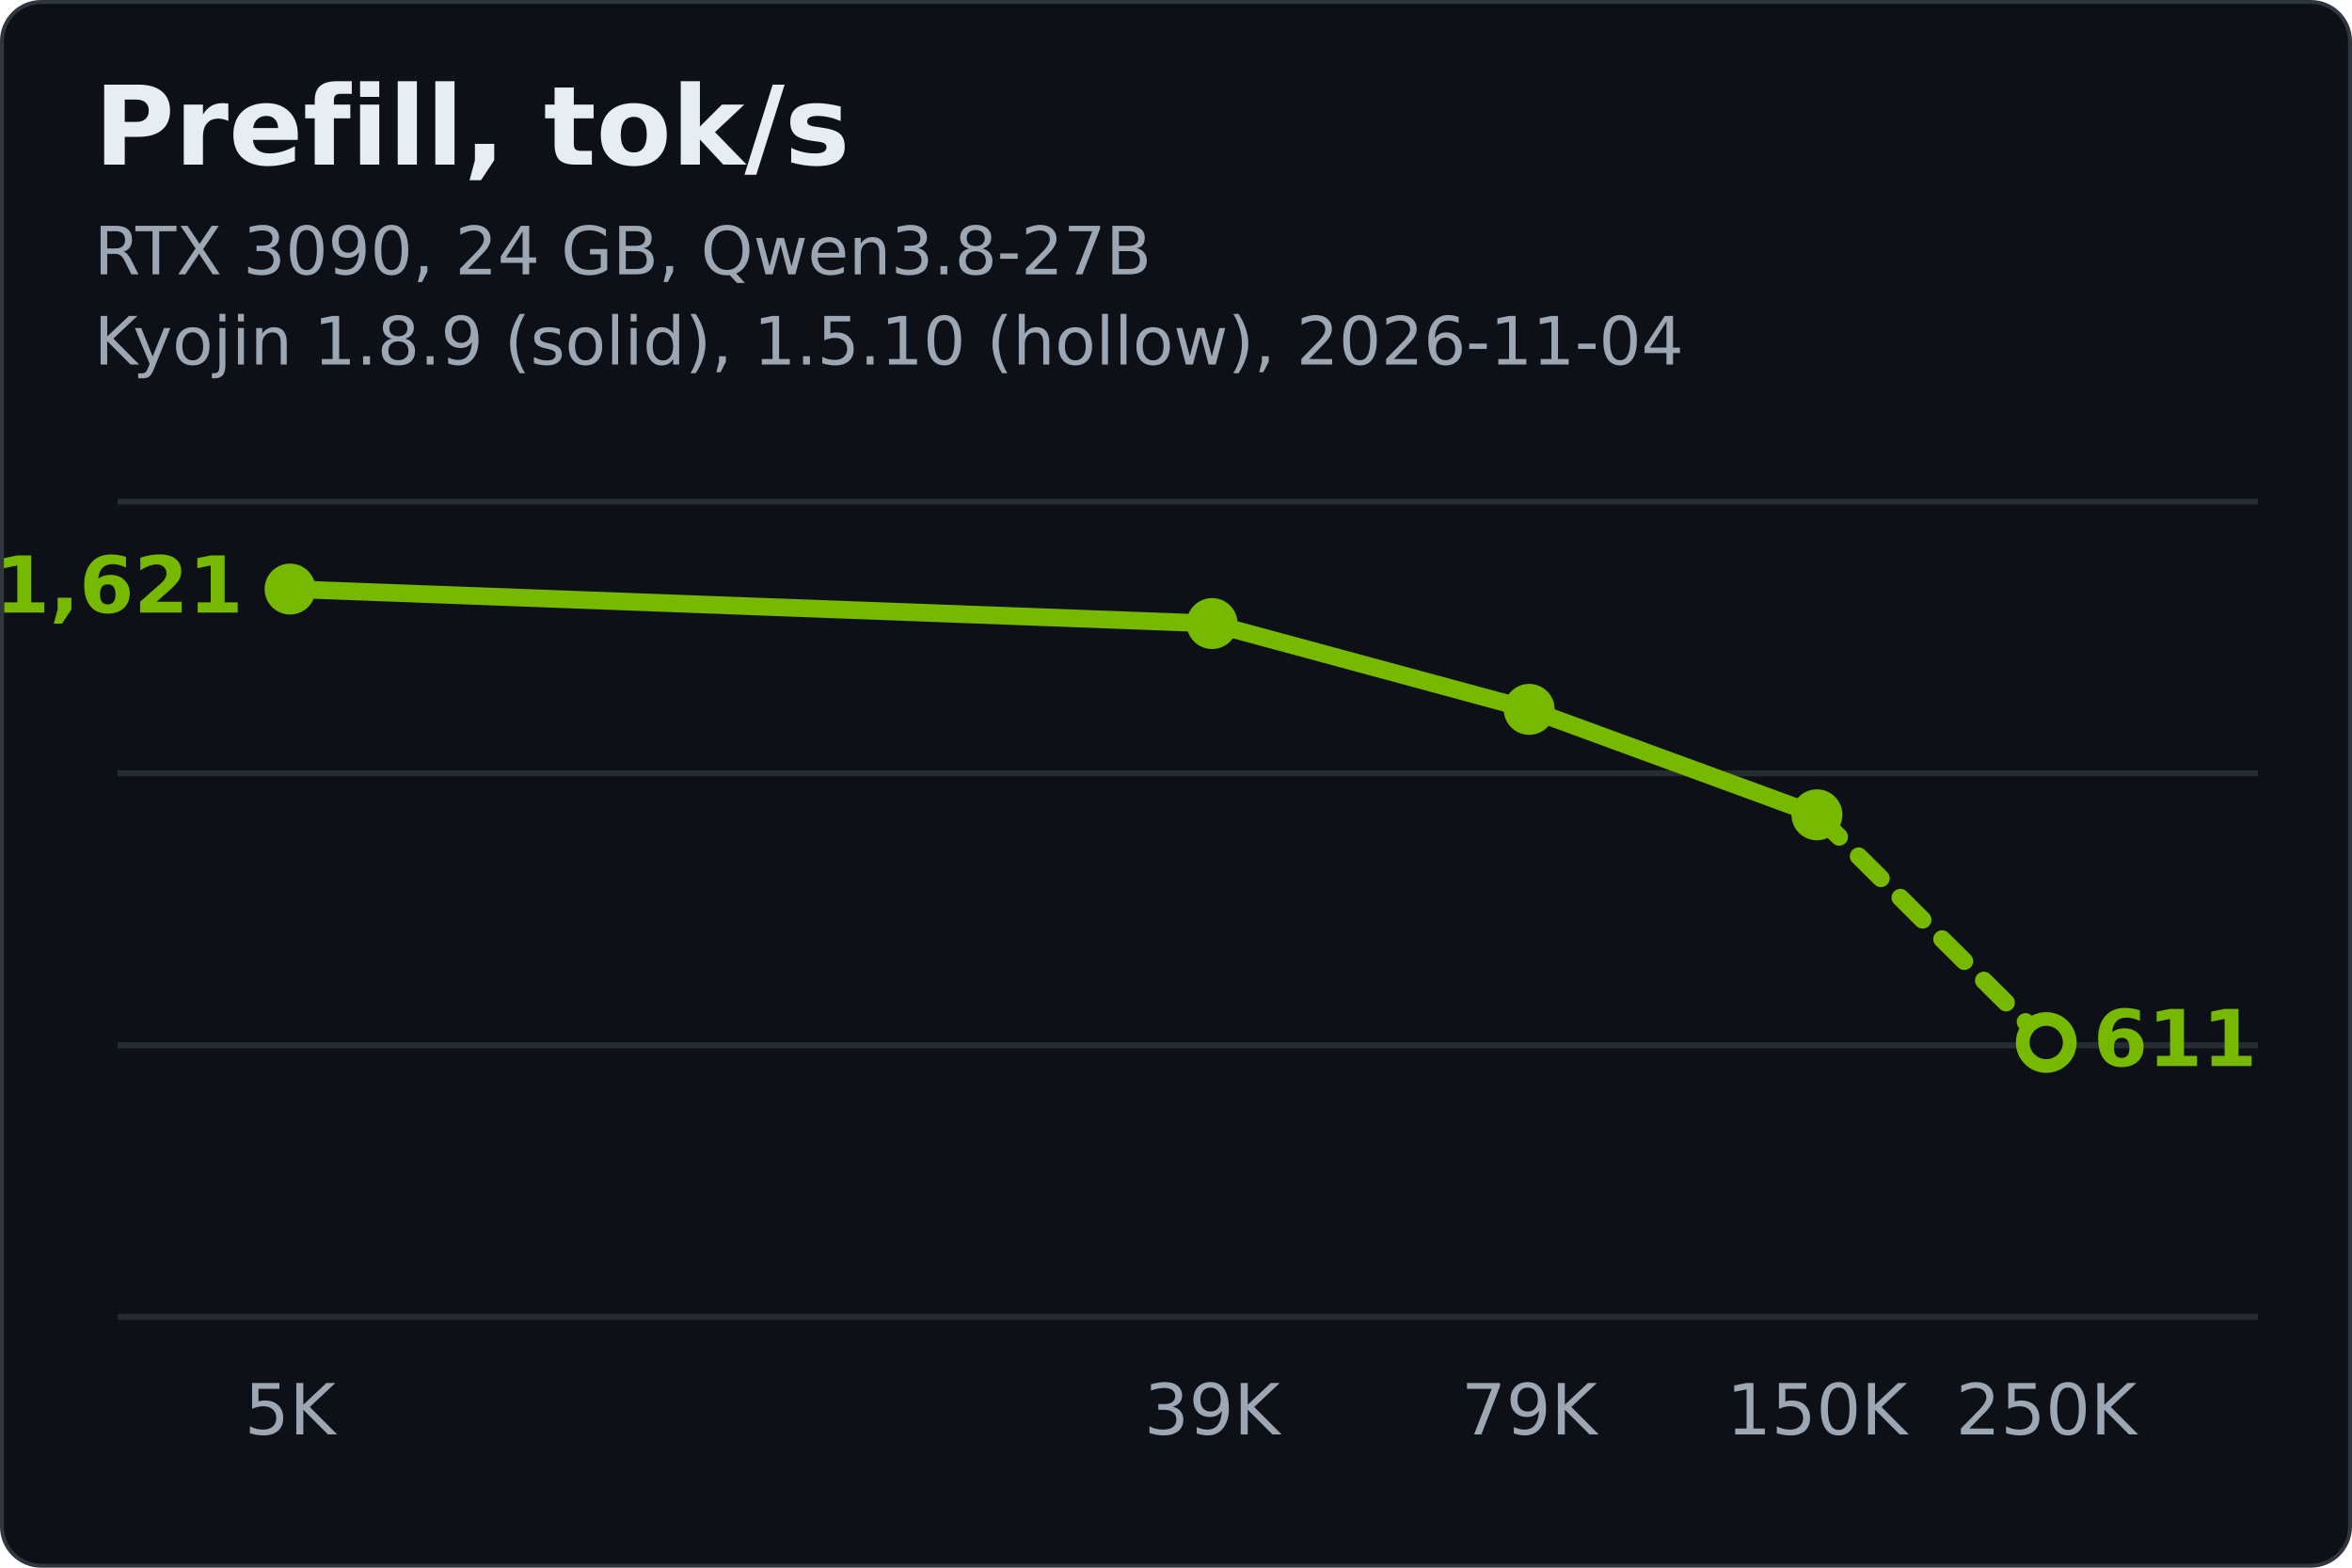
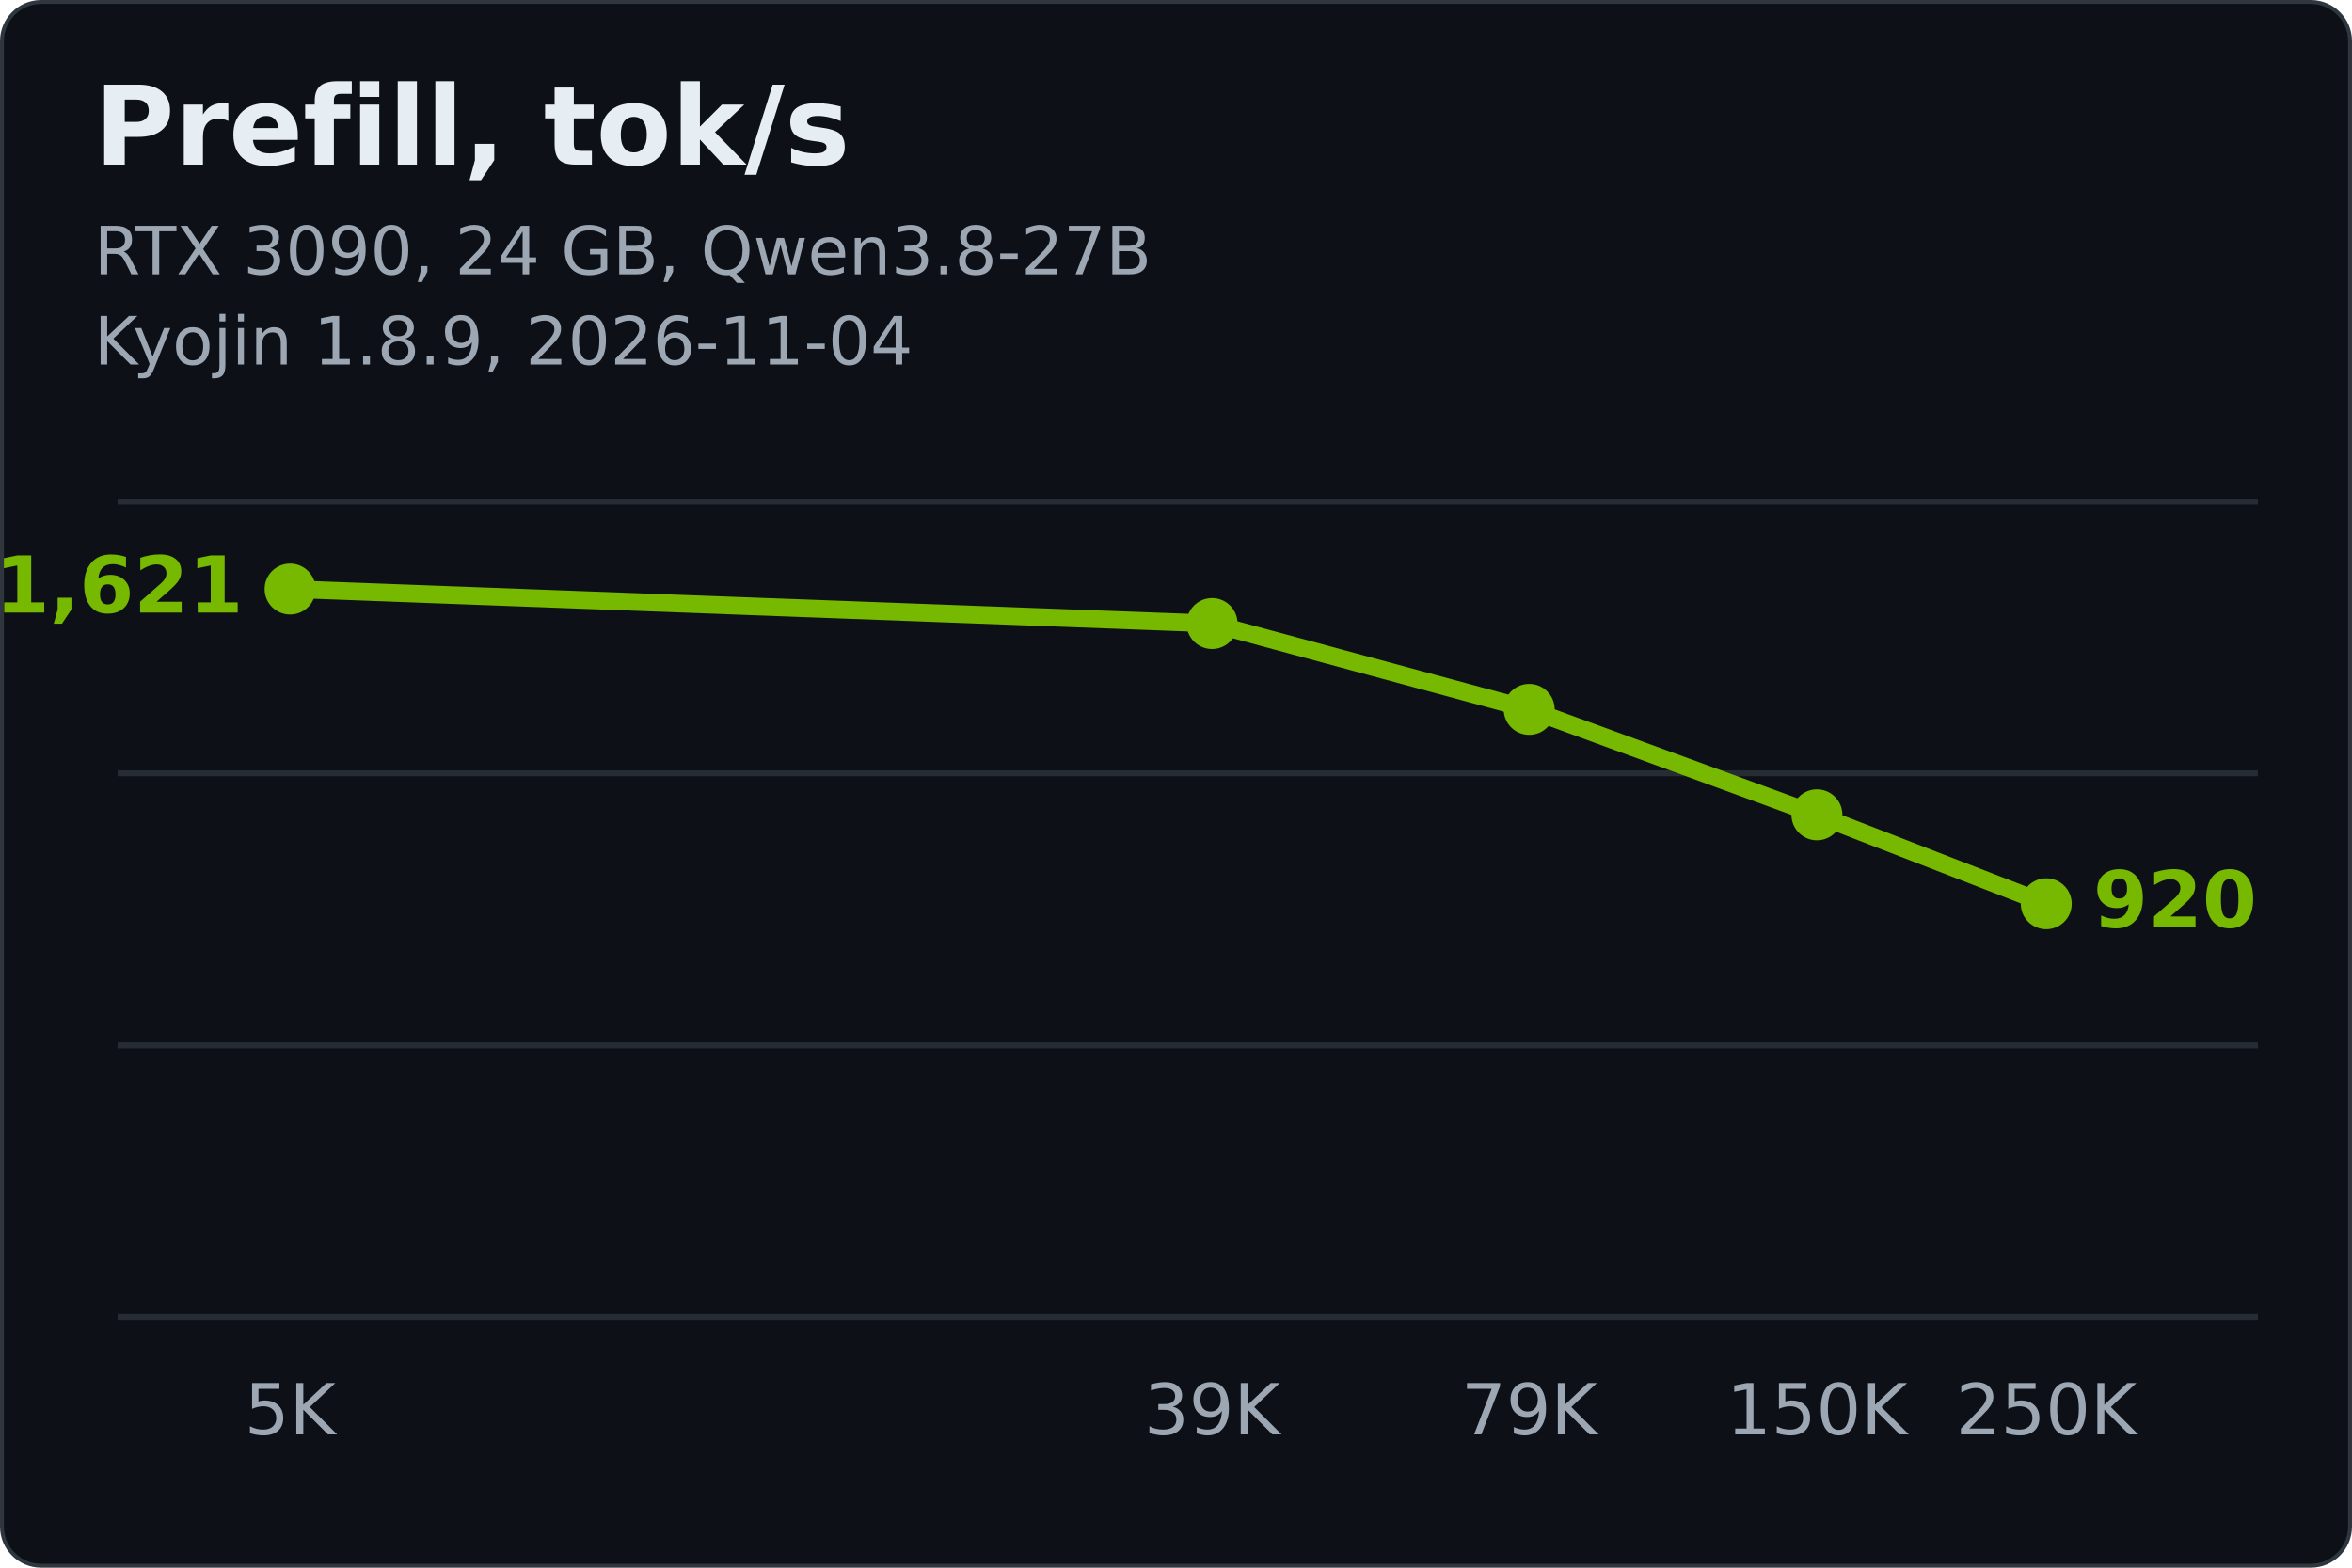
<svg xmlns="http://www.w3.org/2000/svg" width="600" height="400" viewBox="0 0 600 400" font-family="-apple-system,'Segoe UI','Ubuntu Sans','DejaVu Sans',Helvetica,Arial,sans-serif">
  <rect x="0.5" y="0.5" width="599" height="399" rx="10" fill="#0D1117" stroke="#30363D" />
  <text x="24.0" y="42.0" fill="#E6EDF3" font-size="28" text-anchor="start" font-weight="700">Prefill, tok/s</text>
  <text x="24.0" y="70.0" fill="#9DA7B3" font-size="17" text-anchor="start" font-weight="400">RTX 3090, 24 GB, Qwen3.8-27B</text>
-   <text x="24.0" y="93.0" fill="#9DA7B3" font-size="17" text-anchor="start" font-weight="400">Kyojin 1.8.9 (solid), 1.5.10 (hollow), 2026-11-04</text>
+   <text x="24.0" y="93.0" fill="#9DA7B3" font-size="17" text-anchor="start" font-weight="400">Kyojin 1.8.9, 2026-11-04</text>
  <line x1="30" x2="576" y1="336.0" y2="336.0" stroke="#262C34" stroke-width="1.5" />
  <line x1="30" x2="576" y1="266.7" y2="266.7" stroke="#262C34" stroke-width="1.5" />
  <line x1="30" x2="576" y1="197.3" y2="197.3" stroke="#262C34" stroke-width="1.5" />
  <line x1="30" x2="576" y1="128.0" y2="128.0" stroke="#262C34" stroke-width="1.5" />
  <text x="74.0" y="366.0" fill="#9DA7B3" font-size="18" text-anchor="middle" font-weight="400">5K</text>
  <text x="309.2" y="366.0" fill="#9DA7B3" font-size="18" text-anchor="middle" font-weight="400">39K</text>
  <text x="390.1" y="366.0" fill="#9DA7B3" font-size="18" text-anchor="middle" font-weight="400">79K</text>
  <text x="463.5" y="366.0" fill="#9DA7B3" font-size="18" text-anchor="middle" font-weight="400">150K</text>
  <text x="522.0" y="366.0" fill="#9DA7B3" font-size="18" text-anchor="middle" font-weight="400">250K</text>
  <line x1="74.0" y1="150.3" x2="309.2" y2="159.1" stroke="#76B900" stroke-width="4.5" stroke-linecap="round" />
  <line x1="309.2" y1="159.1" x2="390.1" y2="181.0" stroke="#76B900" stroke-width="4.5" stroke-linecap="round" />
  <line x1="390.1" y1="181.0" x2="463.5" y2="207.9" stroke="#76B900" stroke-width="4.5" stroke-linecap="round" />
-   <line x1="463.5" y1="207.9" x2="522.0" y2="266.0" stroke="#76B900" stroke-width="4.5" stroke-linecap="round" stroke-dasharray="8 7" />
+   <line x1="463.5" y1="207.9" x2="522.0" y2="230.6" stroke="#76B900" stroke-width="4.5" stroke-linecap="round" />
  <circle cx="74.0" cy="150.3" r="6.5" fill="#76B900" />
  <circle cx="309.2" cy="159.1" r="6.5" fill="#76B900" />
  <circle cx="390.1" cy="181.0" r="6.5" fill="#76B900" />
  <circle cx="463.5" cy="207.9" r="6.5" fill="#76B900" />
-   <circle cx="522.0" cy="266.0" r="6" fill="#0D1117" stroke="#76B900" stroke-width="3.5" />
+   <circle cx="522.0" cy="230.6" r="6.5" fill="#76B900" />
  <text x="62.0" y="156.3" fill="#76B900" font-size="20" text-anchor="end" font-weight="700">1,621</text>
-   <text x="534.0" y="272.0" fill="#76B900" font-size="20" text-anchor="start" font-weight="700">611</text>
+   <text x="534.0" y="236.6" fill="#76B900" font-size="20" text-anchor="start" font-weight="700">920</text>
</svg>
